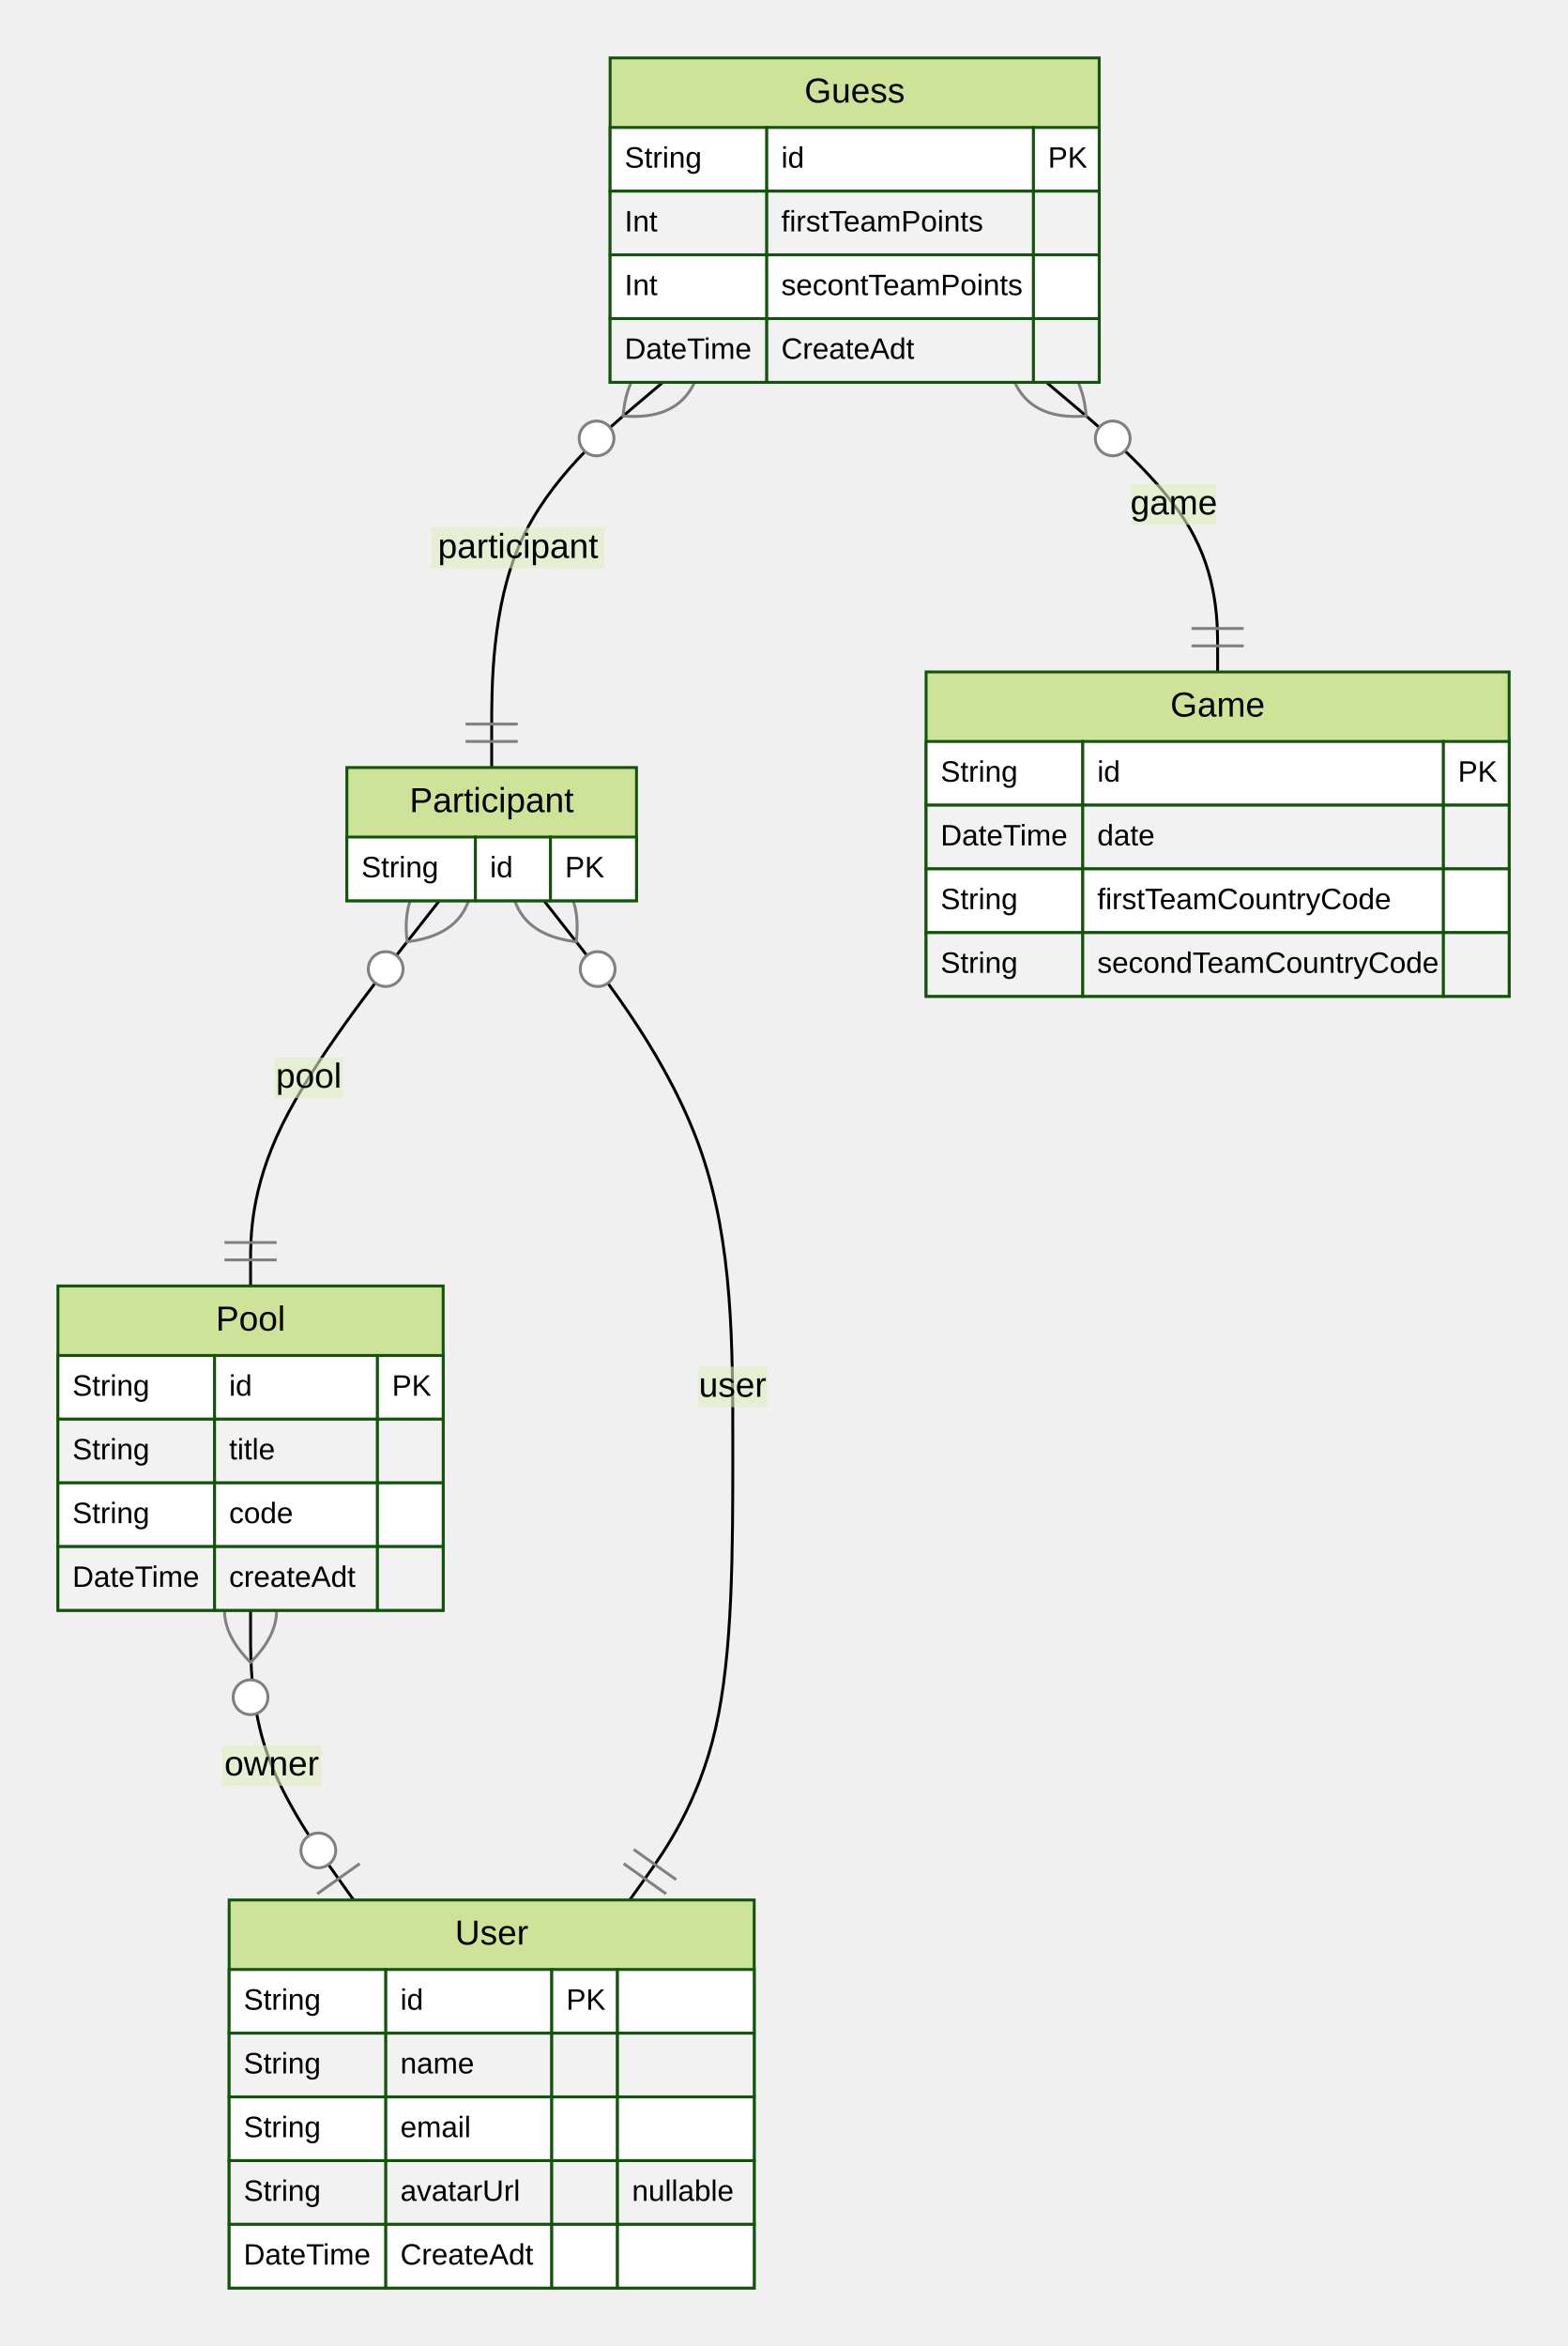
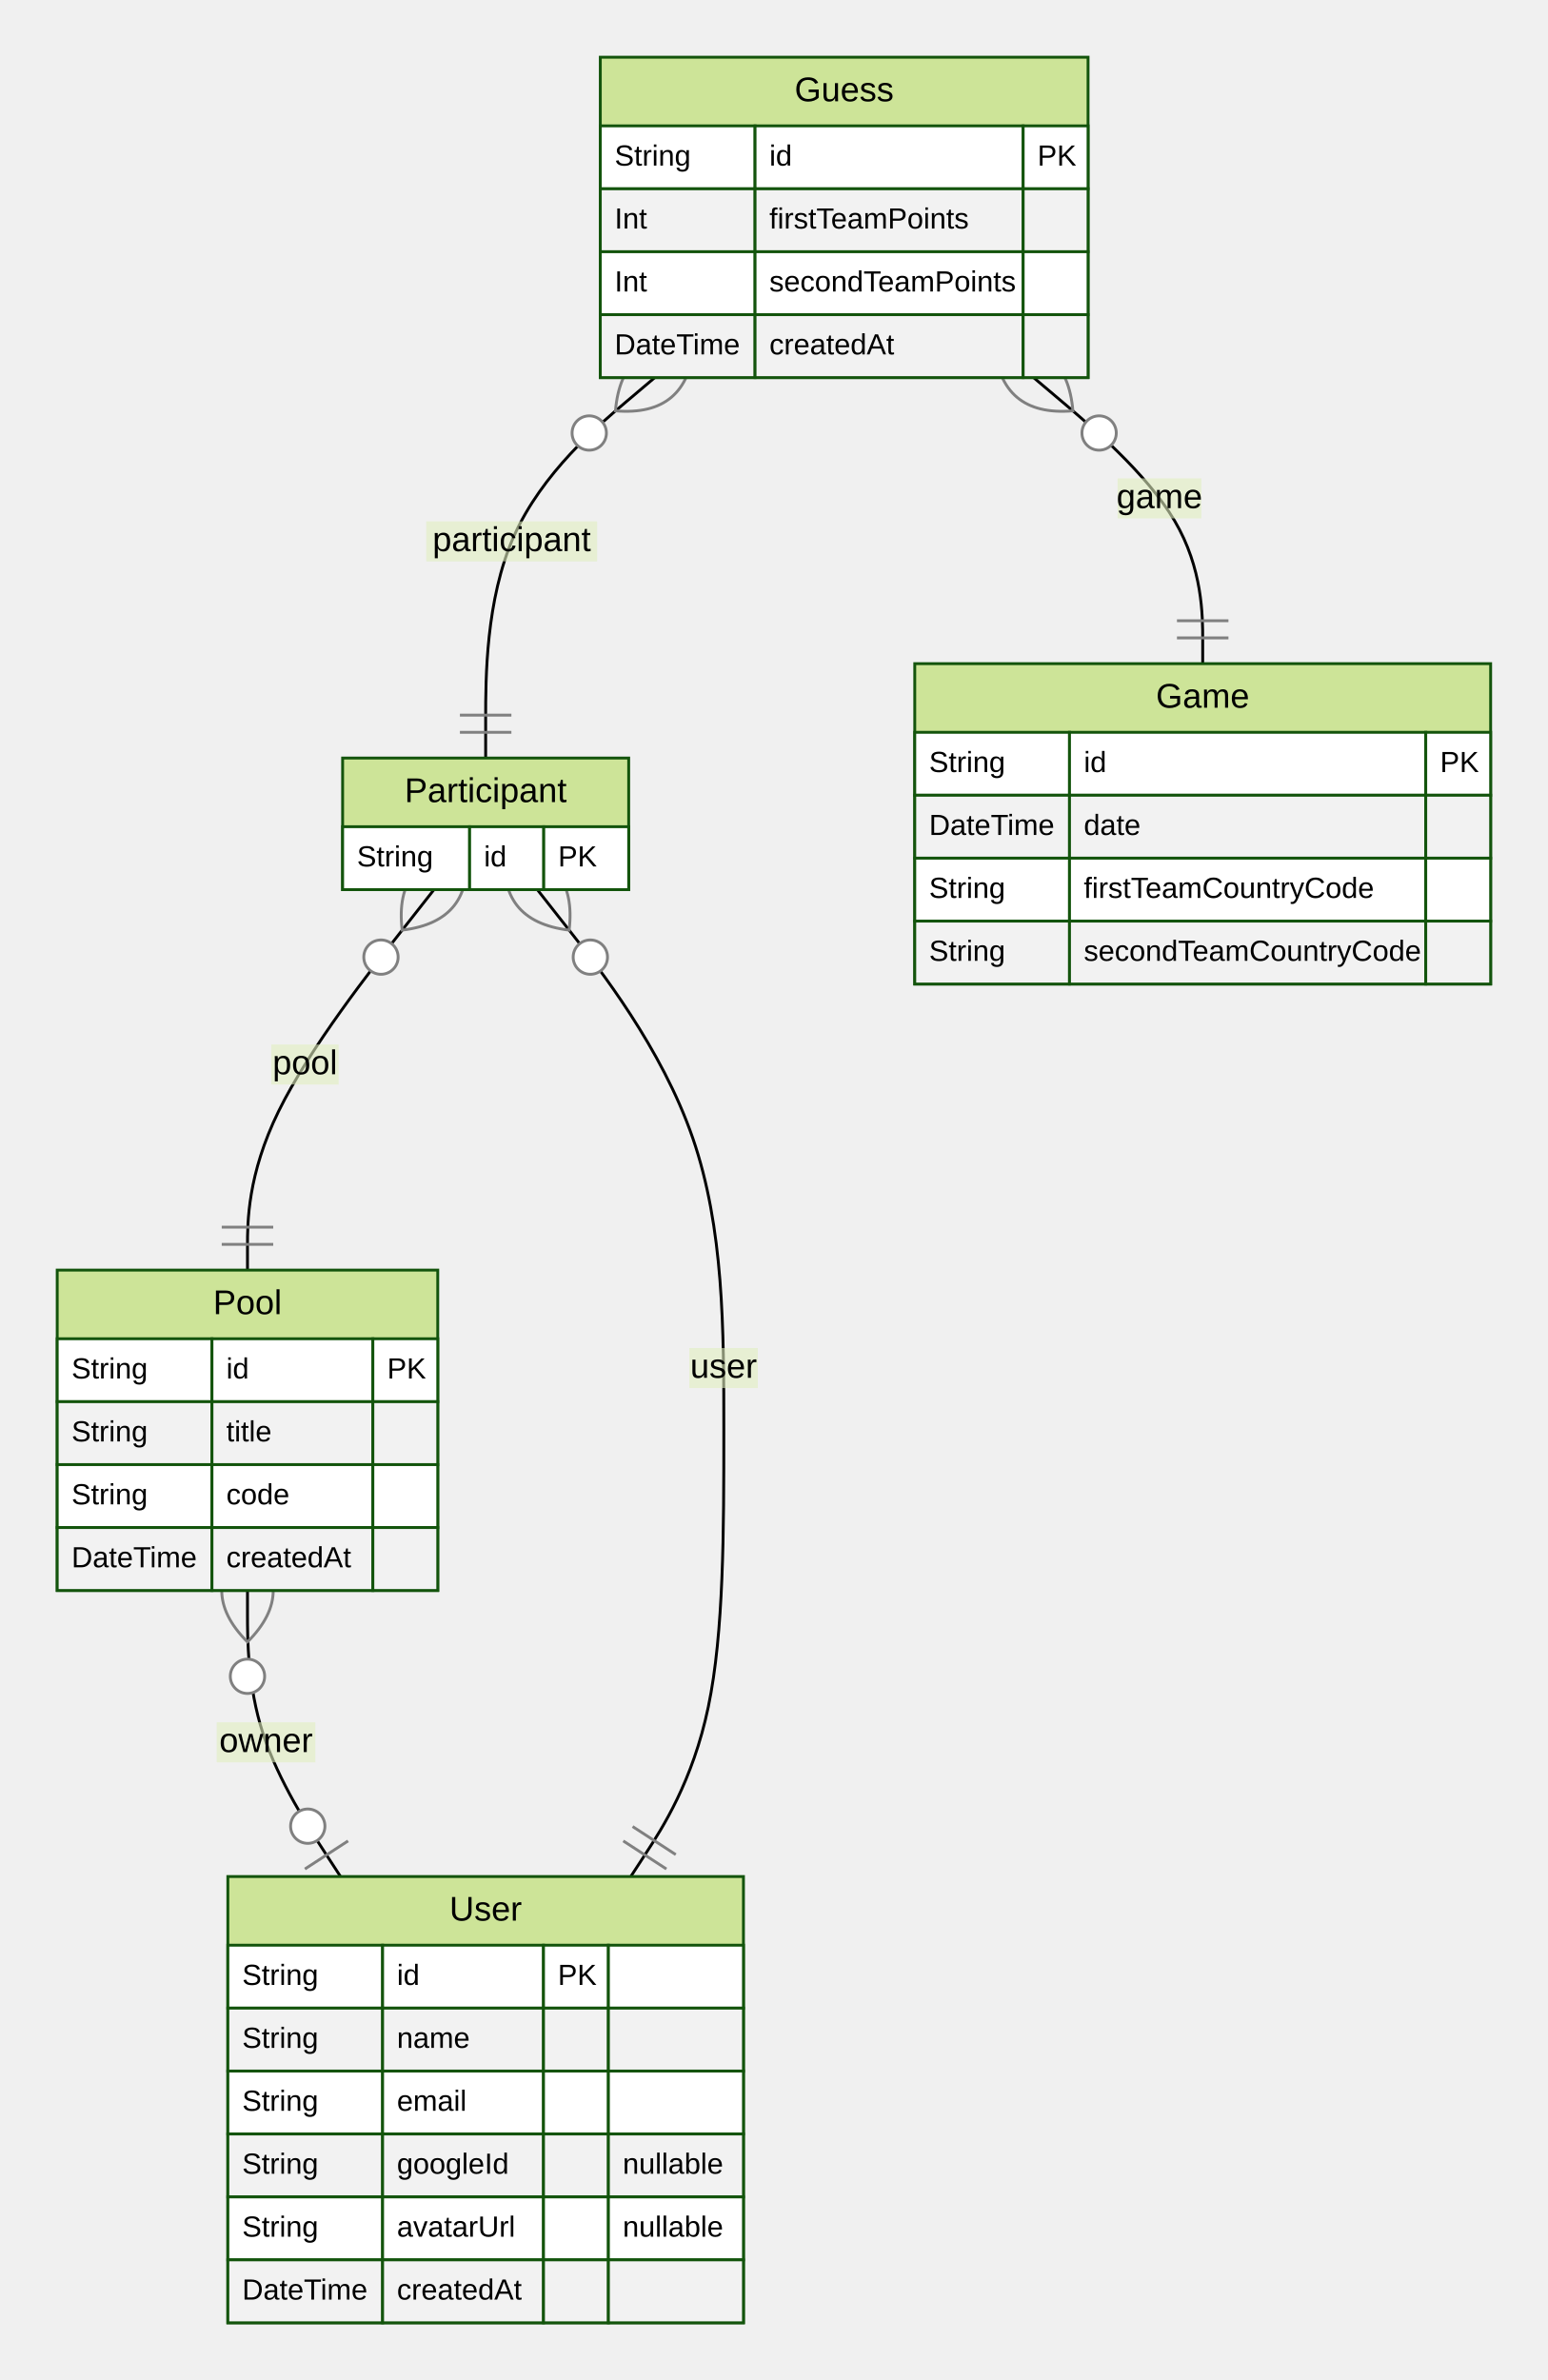
- <svg xmlns="http://www.w3.org/2000/svg" aria-labelledby="chart-title-mermaid-0 chart-desc-mermaid-0" role="img" viewBox="0 0 541.082 810" style="max-width: 541.082px; background-color: white;" width="100%" id="mermaid-0">
+ <svg xmlns="http://www.w3.org/2000/svg" aria-labelledby="chart-title-mermaid-0 chart-desc-mermaid-0" role="img" viewBox="0 0 541.082 832" style="max-width: 541.082px; background-color: white;" width="100%" id="mermaid-0">
  <style>#mermaid-0 {font-family:"trebuchet ms",verdana,arial,sans-serif;font-size:16px;fill:#000000;}#mermaid-0 .error-icon{fill:#552222;}#mermaid-0 .error-text{fill:#552222;stroke:#552222;}#mermaid-0 .edge-thickness-normal{stroke-width:2px;}#mermaid-0 .edge-thickness-thick{stroke-width:3.5px;}#mermaid-0 .edge-pattern-solid{stroke-dasharray:0;}#mermaid-0 .edge-pattern-dashed{stroke-dasharray:3;}#mermaid-0 .edge-pattern-dotted{stroke-dasharray:2;}#mermaid-0 .marker{fill:#000000;stroke:#000000;}#mermaid-0 .marker.cross{stroke:#000000;}#mermaid-0 svg{font-family:"trebuchet ms",verdana,arial,sans-serif;font-size:16px;}#mermaid-0 .entityBox{fill:#cde498;stroke:#13540c;}#mermaid-0 .attributeBoxOdd{fill:#ffffff;stroke:#13540c;}#mermaid-0 .attributeBoxEven{fill:#f2f2f2;stroke:#13540c;}#mermaid-0 .relationshipLabelBox{fill:hsl(78.158, 58.462%, 84.51%);opacity:0.7;background-color:hsl(78.158, 58.462%, 84.51%);}#mermaid-0 .relationshipLabelBox rect{opacity:0.5;}#mermaid-0 .relationshipLine{stroke:#000000;}#mermaid-0 :root{--mermaid-font-family:"trebuchet ms",verdana,arial,sans-serif;}</style>
  <g />
  <defs>
    <marker orient="auto" markerHeight="18" markerWidth="18" refY="9" refX="0" id="ONLY_ONE_START">
      <path d="M9,0 L9,18 M15,0 L15,18" fill="none" stroke="gray" />
    </marker>
  </defs>
  <defs>
    <marker orient="auto" markerHeight="18" markerWidth="18" refY="9" refX="18" id="ONLY_ONE_END">
      <path d="M3,0 L3,18 M9,0 L9,18" fill="none" stroke="gray" />
    </marker>
  </defs>
  <defs>
    <marker orient="auto" markerHeight="18" markerWidth="30" refY="9" refX="0" id="ZERO_OR_ONE_START">
      <circle r="6" cy="9" cx="21" fill="white" stroke="gray" />
      <path d="M9,0 L9,18" fill="none" stroke="gray" />
    </marker>
  </defs>
  <defs>
    <marker orient="auto" markerHeight="18" markerWidth="30" refY="9" refX="30" id="ZERO_OR_ONE_END">
      <circle r="6" cy="9" cx="9" fill="white" stroke="gray" />
      <path d="M21,0 L21,18" fill="none" stroke="gray" />
    </marker>
  </defs>
  <defs>
    <marker orient="auto" markerHeight="36" markerWidth="45" refY="18" refX="18" id="ONE_OR_MORE_START">
      <path d="M0,18 Q 18,0 36,18 Q 18,36 0,18 M42,9 L42,27" fill="none" stroke="gray" />
    </marker>
  </defs>
  <defs>
    <marker orient="auto" markerHeight="36" markerWidth="45" refY="18" refX="27" id="ONE_OR_MORE_END">
      <path d="M3,9 L3,27 M9,18 Q27,0 45,18 Q27,36 9,18" fill="none" stroke="gray" />
    </marker>
  </defs>
  <defs>
    <marker orient="auto" markerHeight="36" markerWidth="57" refY="18" refX="18" id="ZERO_OR_MORE_START">
      <circle r="6" cy="18" cx="48" fill="white" stroke="gray" />
      <path d="M0,18 Q18,0 36,18 Q18,36 0,18" fill="none" stroke="gray" />
    </marker>
  </defs>
  <defs>
    <marker orient="auto" markerHeight="36" markerWidth="57" refY="18" refX="39" id="ZERO_OR_MORE_END">
      <circle r="6" cy="18" cx="9" fill="white" stroke="gray" />
      <path d="M21,18 Q39,0 57,18 Q39,36 21,18" fill="none" stroke="gray" />
    </marker>
  </defs>
-   <path marker-start="url(#ZERO_OR_MORE_START)" marker-end="url(#ZERO_OR_ONE_END)" fill="none" stroke="gray" d="M86.513,556L86.513,564.333C86.513,572.667,86.513,589.333,92.443,606C98.373,622.667,110.233,639.333,116.163,647.667L122.093,656" class="er relationshipLine" />
-   <path marker-start="url(#ZERO_OR_MORE_START)" marker-end="url(#ONLY_ONE_END)" fill="none" stroke="gray" d="M187.835,311L198.7,324.833C209.565,338.667,231.296,366.333,242.161,397.833C253.026,429.333,253.026,464.667,253.026,500C253.026,535.333,253.026,570.667,247.096,596.667C241.167,622.667,229.307,639.333,223.377,647.667L217.447,656" class="er relationshipLine" />
+   <path marker-start="url(#ZERO_OR_MORE_START)" marker-end="url(#ZERO_OR_ONE_END)" fill="none" stroke="gray" d="M86.513,556L86.513,564.333C86.513,572.667,86.513,589.333,91.934,606C97.354,622.667,108.195,639.333,113.615,647.667L119.035,656" class="er relationshipLine" />
+   <path marker-start="url(#ZERO_OR_MORE_START)" marker-end="url(#ONLY_ONE_END)" fill="none" stroke="gray" d="M187.835,311L198.7,324.833C209.565,338.667,231.296,366.333,242.161,397.833C253.026,429.333,253.026,464.667,253.026,500C253.026,535.333,253.026,570.667,247.606,596.667C242.186,622.667,231.345,639.333,225.925,647.667L220.504,656" class="er relationshipLine" />
  <path marker-start="url(#ZERO_OR_MORE_START)" marker-end="url(#ONLY_ONE_END)" fill="none" stroke="gray" d="M151.705,311L140.839,324.833C129.974,338.667,108.244,366.333,97.378,388.5C86.513,410.667,86.513,427.333,86.513,435.667L86.513,444" class="er relationshipLine" />
  <path marker-start="url(#ZERO_OR_MORE_START)" marker-end="url(#ONLY_ONE_END)" fill="none" stroke="gray" d="M228.887,132L219.034,140.333C209.181,148.667,189.476,165.333,179.623,187.5C169.77,209.667,169.77,237.333,169.77,251.167L169.77,265" class="er relationshipLine" />
  <path marker-start="url(#ZERO_OR_MORE_START)" marker-end="url(#ONLY_ONE_END)" fill="none" stroke="gray" d="M361.309,132L371.162,140.333C381.015,148.667,400.72,165.333,410.573,182C420.426,198.667,420.426,215.333,420.426,223.667L420.426,232" class="er relationshipLine" />
  <g transform="translate(20,444 )" id="Pool">
    <rect height="112" width="133.026" y="0" x="0" stroke="gray" fill-opacity="100%" fill="honeydew" class="er entityBox" />
    <text transform="translate(66.51321,12)" style="font-family: &quot;trebuchet ms&quot;, verdana, arial, sans-serif;; font-size: 12px" text-anchor="middle" dominant-baseline="middle" y="0" x="0" id="entity-Pool" class="er entityLabel">Pool</text>
    <rect height="22" width="54.096" y="24" x="0" stroke="gray" fill-opacity="100%" fill="honeydew" class="er attributeBoxOdd" />
    <text transform="translate(5,35)" style="font-family: &quot;trebuchet ms&quot;, verdana, arial, sans-serif;; font-size: 10.2px" text-anchor="left" dominant-baseline="middle" y="0" x="0" id="entity-Pool-attr-1-type" class="er entityLabel">String</text>
    <rect height="22" width="56.243" y="24" x="54.096" stroke="gray" fill-opacity="100%" fill="honeydew" class="er attributeBoxOdd" />
    <text transform="translate(59.09555,35)" style="font-family: &quot;trebuchet ms&quot;, verdana, arial, sans-serif;; font-size: 10.2px" text-anchor="left" dominant-baseline="middle" y="0" x="0" id="entity-Pool-attr-1-name" class="er entityLabel">id</text>
    <rect height="22" width="22.688" y="24" x="110.339" stroke="gray" fill-opacity="100%" fill="honeydew" class="er attributeBoxOdd" />
    <text transform="translate(115.3387,35)" style="font-family: &quot;trebuchet ms&quot;, verdana, arial, sans-serif;; font-size: 10.2px" text-anchor="left" dominant-baseline="middle" y="0" x="0" id="entity-Pool-attr-1-key" class="er entityLabel">PK</text>
    <rect height="22" width="54.096" y="46" x="0" stroke="gray" fill-opacity="100%" fill="honeydew" class="er attributeBoxEven" />
    <text transform="translate(5,57)" style="font-family: &quot;trebuchet ms&quot;, verdana, arial, sans-serif;; font-size: 10.2px" text-anchor="left" dominant-baseline="middle" y="0" x="0" id="entity-Pool-attr-2-type" class="er entityLabel">String</text>
    <rect height="22" width="56.243" y="46" x="54.096" stroke="gray" fill-opacity="100%" fill="honeydew" class="er attributeBoxEven" />
    <text transform="translate(59.09555,57)" style="font-family: &quot;trebuchet ms&quot;, verdana, arial, sans-serif;; font-size: 10.2px" text-anchor="left" dominant-baseline="middle" y="0" x="0" id="entity-Pool-attr-2-name" class="er entityLabel">title</text>
    <rect height="22" width="22.688" y="46" x="110.339" stroke="gray" fill-opacity="100%" fill="honeydew" class="er attributeBoxEven" />
    <text transform="translate(115.3387,57)" style="font-family: &quot;trebuchet ms&quot;, verdana, arial, sans-serif;; font-size: 10.2px" text-anchor="left" dominant-baseline="middle" y="0" x="0" id="entity-Pool-attr-2-key" class="er entityLabel" />
    <rect height="22" width="54.096" y="68" x="0" stroke="gray" fill-opacity="100%" fill="honeydew" class="er attributeBoxOdd" />
    <text transform="translate(5,79)" style="font-family: &quot;trebuchet ms&quot;, verdana, arial, sans-serif;; font-size: 10.2px" text-anchor="left" dominant-baseline="middle" y="0" x="0" id="entity-Pool-attr-3-type" class="er entityLabel">String</text>
    <rect height="22" width="56.243" y="68" x="54.096" stroke="gray" fill-opacity="100%" fill="honeydew" class="er attributeBoxOdd" />
    <text transform="translate(59.09555,79)" style="font-family: &quot;trebuchet ms&quot;, verdana, arial, sans-serif;; font-size: 10.2px" text-anchor="left" dominant-baseline="middle" y="0" x="0" id="entity-Pool-attr-3-name" class="er entityLabel">code</text>
    <rect height="22" width="22.688" y="68" x="110.339" stroke="gray" fill-opacity="100%" fill="honeydew" class="er attributeBoxOdd" />
    <text transform="translate(115.3387,79)" style="font-family: &quot;trebuchet ms&quot;, verdana, arial, sans-serif;; font-size: 10.2px" text-anchor="left" dominant-baseline="middle" y="0" x="0" id="entity-Pool-attr-3-key" class="er entityLabel" />
    <rect height="22" width="54.096" y="90" x="0" stroke="gray" fill-opacity="100%" fill="honeydew" class="er attributeBoxEven" />
    <text transform="translate(5,101)" style="font-family: &quot;trebuchet ms&quot;, verdana, arial, sans-serif;; font-size: 10.2px" text-anchor="left" dominant-baseline="middle" y="0" x="0" id="entity-Pool-attr-4-type" class="er entityLabel">DateTime</text>
    <rect height="22" width="56.243" y="90" x="54.096" stroke="gray" fill-opacity="100%" fill="honeydew" class="er attributeBoxEven" />
-     <text transform="translate(59.09555,101)" style="font-family: &quot;trebuchet ms&quot;, verdana, arial, sans-serif;; font-size: 10.2px" text-anchor="left" dominant-baseline="middle" y="0" x="0" id="entity-Pool-attr-4-name" class="er entityLabel">createAdt</text>
+     <text transform="translate(59.09555,101)" style="font-family: &quot;trebuchet ms&quot;, verdana, arial, sans-serif;; font-size: 10.2px" text-anchor="left" dominant-baseline="middle" y="0" x="0" id="entity-Pool-attr-4-name" class="er entityLabel">createdAt</text>
    <rect height="22" width="22.688" y="90" x="110.339" stroke="gray" fill-opacity="100%" fill="honeydew" class="er attributeBoxEven" />
    <text transform="translate(115.3387,101)" style="font-family: &quot;trebuchet ms&quot;, verdana, arial, sans-serif;; font-size: 10.2px" text-anchor="left" dominant-baseline="middle" y="0" x="0" id="entity-Pool-attr-4-key" class="er entityLabel" />
  </g>
  <g transform="translate(119.7698,265 )" id="Participant">
    <rect height="46" width="100" y="0" x="0" stroke="gray" fill-opacity="100%" fill="honeydew" class="er entityBox" />
    <text transform="translate(50,12)" style="font-family: &quot;trebuchet ms&quot;, verdana, arial, sans-serif;; font-size: 12px" text-anchor="middle" dominant-baseline="middle" y="0" x="0" id="entity-Participant" class="er entityLabel">Participant</text>
    <rect height="22" width="44.399" y="24" x="0" stroke="gray" fill-opacity="100%" fill="honeydew" class="er attributeBoxOdd" />
    <text transform="translate(5,35)" style="font-family: &quot;trebuchet ms&quot;, verdana, arial, sans-serif;; font-size: 10.2px" text-anchor="left" dominant-baseline="middle" y="0" x="0" id="entity-Participant-attr-1-type" class="er entityLabel">String</text>
    <rect height="22" width="25.911" y="24" x="44.399" stroke="gray" fill-opacity="100%" fill="honeydew" class="er attributeBoxOdd" />
    <text transform="translate(49.39862,35)" style="font-family: &quot;trebuchet ms&quot;, verdana, arial, sans-serif;; font-size: 10.2px" text-anchor="left" dominant-baseline="middle" y="0" x="0" id="entity-Participant-attr-1-name" class="er entityLabel">id</text>
    <rect height="22" width="29.69" y="24" x="70.31" stroke="gray" fill-opacity="100%" fill="honeydew" class="er attributeBoxOdd" />
    <text transform="translate(75.30976,35)" style="font-family: &quot;trebuchet ms&quot;, verdana, arial, sans-serif;; font-size: 10.2px" text-anchor="left" dominant-baseline="middle" y="0" x="0" id="entity-Participant-attr-1-key" class="er entityLabel">PK</text>
  </g>
-   <g transform="translate(79.12489,656 )" id="User">
-     <rect height="134" width="181.29" y="0" x="0" stroke="gray" fill-opacity="100%" fill="honeydew" class="er entityBox" />
-     <text transform="translate(90.64493,12)" style="font-family: &quot;trebuchet ms&quot;, verdana, arial, sans-serif;; font-size: 12px" text-anchor="middle" dominant-baseline="middle" y="0" x="0" id="entity-User" class="er entityLabel">User</text>
+   <g transform="translate(79.65034,656 )" id="User">
+     <rect height="156" width="180.239" y="0" x="0" stroke="gray" fill-opacity="100%" fill="honeydew" class="er entityBox" />
+     <text transform="translate(90.11948,12)" style="font-family: &quot;trebuchet ms&quot;, verdana, arial, sans-serif;; font-size: 12px" text-anchor="middle" dominant-baseline="middle" y="0" x="0" id="entity-User" class="er entityLabel">User</text>
    <rect height="22" width="54.096" y="24" x="0" stroke="gray" fill-opacity="100%" fill="honeydew" class="er attributeBoxOdd" />
    <text transform="translate(5,35)" style="font-family: &quot;trebuchet ms&quot;, verdana, arial, sans-serif;; font-size: 10.2px" text-anchor="left" dominant-baseline="middle" y="0" x="0" id="entity-User-attr-1-type" class="er entityLabel">String</text>
-     <rect height="22" width="57.294" y="24" x="54.096" stroke="gray" fill-opacity="100%" fill="honeydew" class="er attributeBoxOdd" />
+     <rect height="22" width="56.243" y="24" x="54.096" stroke="gray" fill-opacity="100%" fill="honeydew" class="er attributeBoxOdd" />
    <text transform="translate(59.09555,35)" style="font-family: &quot;trebuchet ms&quot;, verdana, arial, sans-serif;; font-size: 10.2px" text-anchor="left" dominant-baseline="middle" y="0" x="0" id="entity-User-attr-1-name" class="er entityLabel">id</text>
-     <rect height="22" width="22.688" y="24" x="111.39" stroke="gray" fill-opacity="100%" fill="honeydew" class="er attributeBoxOdd" />
-     <text transform="translate(116.3896,35)" style="font-family: &quot;trebuchet ms&quot;, verdana, arial, sans-serif;; font-size: 10.2px" text-anchor="left" dominant-baseline="middle" y="0" x="0" id="entity-User-attr-1-key" class="er entityLabel">PK</text>
-     <rect height="22" width="47.213" y="24" x="134.077" stroke="gray" fill-opacity="100%" fill="honeydew" class="er attributeBoxOdd" />
-     <text transform="translate(139.0773,35)" style="font-family: &quot;trebuchet ms&quot;, verdana, arial, sans-serif;; font-size: 10.2px" text-anchor="left" dominant-baseline="middle" y="0" x="0" id="entity-User-attr-1-comment" class="er entityLabel" />
+     <rect height="22" width="22.688" y="24" x="110.339" stroke="gray" fill-opacity="100%" fill="honeydew" class="er attributeBoxOdd" />
+     <text transform="translate(115.3387,35)" style="font-family: &quot;trebuchet ms&quot;, verdana, arial, sans-serif;; font-size: 10.2px" text-anchor="left" dominant-baseline="middle" y="0" x="0" id="entity-User-attr-1-key" class="er entityLabel">PK</text>
+     <rect height="22" width="47.213" y="24" x="133.026" stroke="gray" fill-opacity="100%" fill="honeydew" class="er attributeBoxOdd" />
+     <text transform="translate(138.0264,35)" style="font-family: &quot;trebuchet ms&quot;, verdana, arial, sans-serif;; font-size: 10.2px" text-anchor="left" dominant-baseline="middle" y="0" x="0" id="entity-User-attr-1-comment" class="er entityLabel" />
    <rect height="22" width="54.096" y="46" x="0" stroke="gray" fill-opacity="100%" fill="honeydew" class="er attributeBoxEven" />
    <text transform="translate(5,57)" style="font-family: &quot;trebuchet ms&quot;, verdana, arial, sans-serif;; font-size: 10.2px" text-anchor="left" dominant-baseline="middle" y="0" x="0" id="entity-User-attr-2-type" class="er entityLabel">String</text>
-     <rect height="22" width="57.294" y="46" x="54.096" stroke="gray" fill-opacity="100%" fill="honeydew" class="er attributeBoxEven" />
+     <rect height="22" width="56.243" y="46" x="54.096" stroke="gray" fill-opacity="100%" fill="honeydew" class="er attributeBoxEven" />
    <text transform="translate(59.09555,57)" style="font-family: &quot;trebuchet ms&quot;, verdana, arial, sans-serif;; font-size: 10.2px" text-anchor="left" dominant-baseline="middle" y="0" x="0" id="entity-User-attr-2-name" class="er entityLabel">name</text>
-     <rect height="22" width="22.688" y="46" x="111.39" stroke="gray" fill-opacity="100%" fill="honeydew" class="er attributeBoxEven" />
-     <text transform="translate(116.3896,57)" style="font-family: &quot;trebuchet ms&quot;, verdana, arial, sans-serif;; font-size: 10.2px" text-anchor="left" dominant-baseline="middle" y="0" x="0" id="entity-User-attr-2-key" class="er entityLabel" />
-     <rect height="22" width="47.213" y="46" x="134.077" stroke="gray" fill-opacity="100%" fill="honeydew" class="er attributeBoxEven" />
-     <text transform="translate(139.0773,57)" style="font-family: &quot;trebuchet ms&quot;, verdana, arial, sans-serif;; font-size: 10.2px" text-anchor="left" dominant-baseline="middle" y="0" x="0" id="entity-User-attr-2-comment" class="er entityLabel" />
+     <rect height="22" width="22.688" y="46" x="110.339" stroke="gray" fill-opacity="100%" fill="honeydew" class="er attributeBoxEven" />
+     <text transform="translate(115.3387,57)" style="font-family: &quot;trebuchet ms&quot;, verdana, arial, sans-serif;; font-size: 10.2px" text-anchor="left" dominant-baseline="middle" y="0" x="0" id="entity-User-attr-2-key" class="er entityLabel" />
+     <rect height="22" width="47.213" y="46" x="133.026" stroke="gray" fill-opacity="100%" fill="honeydew" class="er attributeBoxEven" />
+     <text transform="translate(138.0264,57)" style="font-family: &quot;trebuchet ms&quot;, verdana, arial, sans-serif;; font-size: 10.2px" text-anchor="left" dominant-baseline="middle" y="0" x="0" id="entity-User-attr-2-comment" class="er entityLabel" />
    <rect height="22" width="54.096" y="68" x="0" stroke="gray" fill-opacity="100%" fill="honeydew" class="er attributeBoxOdd" />
    <text transform="translate(5,79)" style="font-family: &quot;trebuchet ms&quot;, verdana, arial, sans-serif;; font-size: 10.2px" text-anchor="left" dominant-baseline="middle" y="0" x="0" id="entity-User-attr-3-type" class="er entityLabel">String</text>
-     <rect height="22" width="57.294" y="68" x="54.096" stroke="gray" fill-opacity="100%" fill="honeydew" class="er attributeBoxOdd" />
+     <rect height="22" width="56.243" y="68" x="54.096" stroke="gray" fill-opacity="100%" fill="honeydew" class="er attributeBoxOdd" />
    <text transform="translate(59.09555,79)" style="font-family: &quot;trebuchet ms&quot;, verdana, arial, sans-serif;; font-size: 10.2px" text-anchor="left" dominant-baseline="middle" y="0" x="0" id="entity-User-attr-3-name" class="er entityLabel">email</text>
-     <rect height="22" width="22.688" y="68" x="111.39" stroke="gray" fill-opacity="100%" fill="honeydew" class="er attributeBoxOdd" />
-     <text transform="translate(116.3896,79)" style="font-family: &quot;trebuchet ms&quot;, verdana, arial, sans-serif;; font-size: 10.2px" text-anchor="left" dominant-baseline="middle" y="0" x="0" id="entity-User-attr-3-key" class="er entityLabel" />
-     <rect height="22" width="47.213" y="68" x="134.077" stroke="gray" fill-opacity="100%" fill="honeydew" class="er attributeBoxOdd" />
-     <text transform="translate(139.0773,79)" style="font-family: &quot;trebuchet ms&quot;, verdana, arial, sans-serif;; font-size: 10.2px" text-anchor="left" dominant-baseline="middle" y="0" x="0" id="entity-User-attr-3-comment" class="er entityLabel" />
+     <rect height="22" width="22.688" y="68" x="110.339" stroke="gray" fill-opacity="100%" fill="honeydew" class="er attributeBoxOdd" />
+     <text transform="translate(115.3387,79)" style="font-family: &quot;trebuchet ms&quot;, verdana, arial, sans-serif;; font-size: 10.2px" text-anchor="left" dominant-baseline="middle" y="0" x="0" id="entity-User-attr-3-key" class="er entityLabel" />
+     <rect height="22" width="47.213" y="68" x="133.026" stroke="gray" fill-opacity="100%" fill="honeydew" class="er attributeBoxOdd" />
+     <text transform="translate(138.0264,79)" style="font-family: &quot;trebuchet ms&quot;, verdana, arial, sans-serif;; font-size: 10.2px" text-anchor="left" dominant-baseline="middle" y="0" x="0" id="entity-User-attr-3-comment" class="er entityLabel" />
    <rect height="22" width="54.096" y="90" x="0" stroke="gray" fill-opacity="100%" fill="honeydew" class="er attributeBoxEven" />
    <text transform="translate(5,101)" style="font-family: &quot;trebuchet ms&quot;, verdana, arial, sans-serif;; font-size: 10.2px" text-anchor="left" dominant-baseline="middle" y="0" x="0" id="entity-User-attr-4-type" class="er entityLabel">String</text>
-     <rect height="22" width="57.294" y="90" x="54.096" stroke="gray" fill-opacity="100%" fill="honeydew" class="er attributeBoxEven" />
-     <text transform="translate(59.09555,101)" style="font-family: &quot;trebuchet ms&quot;, verdana, arial, sans-serif;; font-size: 10.2px" text-anchor="left" dominant-baseline="middle" y="0" x="0" id="entity-User-attr-4-name" class="er entityLabel">avatarUrl</text>
-     <rect height="22" width="22.688" y="90" x="111.39" stroke="gray" fill-opacity="100%" fill="honeydew" class="er attributeBoxEven" />
-     <text transform="translate(116.3896,101)" style="font-family: &quot;trebuchet ms&quot;, verdana, arial, sans-serif;; font-size: 10.2px" text-anchor="left" dominant-baseline="middle" y="0" x="0" id="entity-User-attr-4-key" class="er entityLabel" />
-     <rect height="22" width="47.213" y="90" x="134.077" stroke="gray" fill-opacity="100%" fill="honeydew" class="er attributeBoxEven" />
-     <text transform="translate(139.0773,101)" style="font-family: &quot;trebuchet ms&quot;, verdana, arial, sans-serif;; font-size: 10.2px" text-anchor="left" dominant-baseline="middle" y="0" x="0" id="entity-User-attr-4-comment" class="er entityLabel">nullable</text>
+     <rect height="22" width="56.243" y="90" x="54.096" stroke="gray" fill-opacity="100%" fill="honeydew" class="er attributeBoxEven" />
+     <text transform="translate(59.09555,101)" style="font-family: &quot;trebuchet ms&quot;, verdana, arial, sans-serif;; font-size: 10.2px" text-anchor="left" dominant-baseline="middle" y="0" x="0" id="entity-User-attr-4-name" class="er entityLabel">googleId</text>
+     <rect height="22" width="22.688" y="90" x="110.339" stroke="gray" fill-opacity="100%" fill="honeydew" class="er attributeBoxEven" />
+     <text transform="translate(115.3387,101)" style="font-family: &quot;trebuchet ms&quot;, verdana, arial, sans-serif;; font-size: 10.2px" text-anchor="left" dominant-baseline="middle" y="0" x="0" id="entity-User-attr-4-key" class="er entityLabel" />
+     <rect height="22" width="47.213" y="90" x="133.026" stroke="gray" fill-opacity="100%" fill="honeydew" class="er attributeBoxEven" />
+     <text transform="translate(138.0264,101)" style="font-family: &quot;trebuchet ms&quot;, verdana, arial, sans-serif;; font-size: 10.2px" text-anchor="left" dominant-baseline="middle" y="0" x="0" id="entity-User-attr-4-comment" class="er entityLabel">nullable</text>
    <rect height="22" width="54.096" y="112" x="0" stroke="gray" fill-opacity="100%" fill="honeydew" class="er attributeBoxOdd" />
-     <text transform="translate(5,123)" style="font-family: &quot;trebuchet ms&quot;, verdana, arial, sans-serif;; font-size: 10.2px" text-anchor="left" dominant-baseline="middle" y="0" x="0" id="entity-User-attr-5-type" class="er entityLabel">DateTime</text>
-     <rect height="22" width="57.294" y="112" x="54.096" stroke="gray" fill-opacity="100%" fill="honeydew" class="er attributeBoxOdd" />
-     <text transform="translate(59.09555,123)" style="font-family: &quot;trebuchet ms&quot;, verdana, arial, sans-serif;; font-size: 10.2px" text-anchor="left" dominant-baseline="middle" y="0" x="0" id="entity-User-attr-5-name" class="er entityLabel">CreateAdt</text>
-     <rect height="22" width="22.688" y="112" x="111.39" stroke="gray" fill-opacity="100%" fill="honeydew" class="er attributeBoxOdd" />
-     <text transform="translate(116.3896,123)" style="font-family: &quot;trebuchet ms&quot;, verdana, arial, sans-serif;; font-size: 10.2px" text-anchor="left" dominant-baseline="middle" y="0" x="0" id="entity-User-attr-5-key" class="er entityLabel" />
-     <rect height="22" width="47.213" y="112" x="134.077" stroke="gray" fill-opacity="100%" fill="honeydew" class="er attributeBoxOdd" />
-     <text transform="translate(139.0773,123)" style="font-family: &quot;trebuchet ms&quot;, verdana, arial, sans-serif;; font-size: 10.2px" text-anchor="left" dominant-baseline="middle" y="0" x="0" id="entity-User-attr-5-comment" class="er entityLabel" />
+     <text transform="translate(5,123)" style="font-family: &quot;trebuchet ms&quot;, verdana, arial, sans-serif;; font-size: 10.2px" text-anchor="left" dominant-baseline="middle" y="0" x="0" id="entity-User-attr-5-type" class="er entityLabel">String</text>
+     <rect height="22" width="56.243" y="112" x="54.096" stroke="gray" fill-opacity="100%" fill="honeydew" class="er attributeBoxOdd" />
+     <text transform="translate(59.09555,123)" style="font-family: &quot;trebuchet ms&quot;, verdana, arial, sans-serif;; font-size: 10.2px" text-anchor="left" dominant-baseline="middle" y="0" x="0" id="entity-User-attr-5-name" class="er entityLabel">avatarUrl</text>
+     <rect height="22" width="22.688" y="112" x="110.339" stroke="gray" fill-opacity="100%" fill="honeydew" class="er attributeBoxOdd" />
+     <text transform="translate(115.3387,123)" style="font-family: &quot;trebuchet ms&quot;, verdana, arial, sans-serif;; font-size: 10.2px" text-anchor="left" dominant-baseline="middle" y="0" x="0" id="entity-User-attr-5-key" class="er entityLabel" />
+     <rect height="22" width="47.213" y="112" x="133.026" stroke="gray" fill-opacity="100%" fill="honeydew" class="er attributeBoxOdd" />
+     <text transform="translate(138.0264,123)" style="font-family: &quot;trebuchet ms&quot;, verdana, arial, sans-serif;; font-size: 10.2px" text-anchor="left" dominant-baseline="middle" y="0" x="0" id="entity-User-attr-5-comment" class="er entityLabel">nullable</text>
+     <rect height="22" width="54.096" y="134" x="0" stroke="gray" fill-opacity="100%" fill="honeydew" class="er attributeBoxEven" />
+     <text transform="translate(5,145)" style="font-family: &quot;trebuchet ms&quot;, verdana, arial, sans-serif;; font-size: 10.2px" text-anchor="left" dominant-baseline="middle" y="0" x="0" id="entity-User-attr-6-type" class="er entityLabel">DateTime</text>
+     <rect height="22" width="56.243" y="134" x="54.096" stroke="gray" fill-opacity="100%" fill="honeydew" class="er attributeBoxEven" />
+     <text transform="translate(59.09555,145)" style="font-family: &quot;trebuchet ms&quot;, verdana, arial, sans-serif;; font-size: 10.2px" text-anchor="left" dominant-baseline="middle" y="0" x="0" id="entity-User-attr-6-name" class="er entityLabel">createdAt</text>
+     <rect height="22" width="22.688" y="134" x="110.339" stroke="gray" fill-opacity="100%" fill="honeydew" class="er attributeBoxEven" />
+     <text transform="translate(115.3387,145)" style="font-family: &quot;trebuchet ms&quot;, verdana, arial, sans-serif;; font-size: 10.2px" text-anchor="left" dominant-baseline="middle" y="0" x="0" id="entity-User-attr-6-key" class="er entityLabel" />
+     <rect height="22" width="47.213" y="134" x="133.026" stroke="gray" fill-opacity="100%" fill="honeydew" class="er attributeBoxEven" />
+     <text transform="translate(138.0264,145)" style="font-family: &quot;trebuchet ms&quot;, verdana, arial, sans-serif;; font-size: 10.2px" text-anchor="left" dominant-baseline="middle" y="0" x="0" id="entity-User-attr-6-comment" class="er entityLabel" />
  </g>
  <g transform="translate(319.7698,232 )" id="Game">
    <rect height="112" width="201.312" y="0" x="0" stroke="gray" fill-opacity="100%" fill="honeydew" class="er entityBox" />
    <text transform="translate(100.6562,12)" style="font-family: &quot;trebuchet ms&quot;, verdana, arial, sans-serif;; font-size: 12px" text-anchor="middle" dominant-baseline="middle" y="0" x="0" id="entity-Game" class="er entityLabel">Game</text>
    <rect height="22" width="54.096" y="24" x="0" stroke="gray" fill-opacity="100%" fill="honeydew" class="er attributeBoxOdd" />
    <text transform="translate(5,35)" style="font-family: &quot;trebuchet ms&quot;, verdana, arial, sans-serif;; font-size: 10.2px" text-anchor="left" dominant-baseline="middle" y="0" x="0" id="entity-Game-attr-1-type" class="er entityLabel">String</text>
    <rect height="22" width="124.529" y="24" x="54.096" stroke="gray" fill-opacity="100%" fill="honeydew" class="er attributeBoxOdd" />
    <text transform="translate(59.09555,35)" style="font-family: &quot;trebuchet ms&quot;, verdana, arial, sans-serif;; font-size: 10.2px" text-anchor="left" dominant-baseline="middle" y="0" x="0" id="entity-Game-attr-1-name" class="er entityLabel">id</text>
    <rect height="22" width="22.688" y="24" x="178.625" stroke="gray" fill-opacity="100%" fill="honeydew" class="er attributeBoxOdd" />
    <text transform="translate(183.6248,35)" style="font-family: &quot;trebuchet ms&quot;, verdana, arial, sans-serif;; font-size: 10.2px" text-anchor="left" dominant-baseline="middle" y="0" x="0" id="entity-Game-attr-1-key" class="er entityLabel">PK</text>
    <rect height="22" width="54.096" y="46" x="0" stroke="gray" fill-opacity="100%" fill="honeydew" class="er attributeBoxEven" />
    <text transform="translate(5,57)" style="font-family: &quot;trebuchet ms&quot;, verdana, arial, sans-serif;; font-size: 10.2px" text-anchor="left" dominant-baseline="middle" y="0" x="0" id="entity-Game-attr-2-type" class="er entityLabel">DateTime</text>
    <rect height="22" width="124.529" y="46" x="54.096" stroke="gray" fill-opacity="100%" fill="honeydew" class="er attributeBoxEven" />
    <text transform="translate(59.09555,57)" style="font-family: &quot;trebuchet ms&quot;, verdana, arial, sans-serif;; font-size: 10.2px" text-anchor="left" dominant-baseline="middle" y="0" x="0" id="entity-Game-attr-2-name" class="er entityLabel">date</text>
    <rect height="22" width="22.688" y="46" x="178.625" stroke="gray" fill-opacity="100%" fill="honeydew" class="er attributeBoxEven" />
    <text transform="translate(183.6248,57)" style="font-family: &quot;trebuchet ms&quot;, verdana, arial, sans-serif;; font-size: 10.2px" text-anchor="left" dominant-baseline="middle" y="0" x="0" id="entity-Game-attr-2-key" class="er entityLabel" />
    <rect height="22" width="54.096" y="68" x="0" stroke="gray" fill-opacity="100%" fill="honeydew" class="er attributeBoxOdd" />
    <text transform="translate(5,79)" style="font-family: &quot;trebuchet ms&quot;, verdana, arial, sans-serif;; font-size: 10.2px" text-anchor="left" dominant-baseline="middle" y="0" x="0" id="entity-Game-attr-3-type" class="er entityLabel">String</text>
    <rect height="22" width="124.529" y="68" x="54.096" stroke="gray" fill-opacity="100%" fill="honeydew" class="er attributeBoxOdd" />
    <text transform="translate(59.09555,79)" style="font-family: &quot;trebuchet ms&quot;, verdana, arial, sans-serif;; font-size: 10.2px" text-anchor="left" dominant-baseline="middle" y="0" x="0" id="entity-Game-attr-3-name" class="er entityLabel">firstTeamCountryCode</text>
    <rect height="22" width="22.688" y="68" x="178.625" stroke="gray" fill-opacity="100%" fill="honeydew" class="er attributeBoxOdd" />
    <text transform="translate(183.6248,79)" style="font-family: &quot;trebuchet ms&quot;, verdana, arial, sans-serif;; font-size: 10.2px" text-anchor="left" dominant-baseline="middle" y="0" x="0" id="entity-Game-attr-3-key" class="er entityLabel" />
    <rect height="22" width="54.096" y="90" x="0" stroke="gray" fill-opacity="100%" fill="honeydew" class="er attributeBoxEven" />
    <text transform="translate(5,101)" style="font-family: &quot;trebuchet ms&quot;, verdana, arial, sans-serif;; font-size: 10.2px" text-anchor="left" dominant-baseline="middle" y="0" x="0" id="entity-Game-attr-4-type" class="er entityLabel">String</text>
    <rect height="22" width="124.529" y="90" x="54.096" stroke="gray" fill-opacity="100%" fill="honeydew" class="er attributeBoxEven" />
    <text transform="translate(59.09555,101)" style="font-family: &quot;trebuchet ms&quot;, verdana, arial, sans-serif;; font-size: 10.2px" text-anchor="left" dominant-baseline="middle" y="0" x="0" id="entity-Game-attr-4-name" class="er entityLabel">secondTeamCountryCode</text>
    <rect height="22" width="22.688" y="90" x="178.625" stroke="gray" fill-opacity="100%" fill="honeydew" class="er attributeBoxEven" />
    <text transform="translate(183.6248,101)" style="font-family: &quot;trebuchet ms&quot;, verdana, arial, sans-serif;; font-size: 10.2px" text-anchor="left" dominant-baseline="middle" y="0" x="0" id="entity-Game-attr-4-key" class="er entityLabel" />
  </g>
-   <g transform="translate(210.665,20 )" id="Guess">
-     <rect height="112" width="168.866" y="0" x="0" stroke="gray" fill-opacity="100%" fill="honeydew" class="er entityBox" />
-     <text transform="translate(84.43291,12)" style="font-family: &quot;trebuchet ms&quot;, verdana, arial, sans-serif;; font-size: 12px" text-anchor="middle" dominant-baseline="middle" y="0" x="0" id="entity-Guess" class="er entityLabel">Guess</text>
+   <g transform="translate(209.8457,20 )" id="Guess">
+     <rect height="112" width="170.504" y="0" x="0" stroke="gray" fill-opacity="100%" fill="honeydew" class="er entityBox" />
+     <text transform="translate(85.2522,12)" style="font-family: &quot;trebuchet ms&quot;, verdana, arial, sans-serif;; font-size: 12px" text-anchor="middle" dominant-baseline="middle" y="0" x="0" id="entity-Guess" class="er entityLabel">Guess</text>
    <rect height="22" width="54.096" y="24" x="0" stroke="gray" fill-opacity="100%" fill="honeydew" class="er attributeBoxOdd" />
    <text transform="translate(5,35)" style="font-family: &quot;trebuchet ms&quot;, verdana, arial, sans-serif;; font-size: 10.2px" text-anchor="left" dominant-baseline="middle" y="0" x="0" id="entity-Guess-attr-1-type" class="er entityLabel">String</text>
-     <rect height="22" width="92.083" y="24" x="54.096" stroke="gray" fill-opacity="100%" fill="honeydew" class="er attributeBoxOdd" />
+     <rect height="22" width="93.721" y="24" x="54.096" stroke="gray" fill-opacity="100%" fill="honeydew" class="er attributeBoxOdd" />
    <text transform="translate(59.09555,35)" style="font-family: &quot;trebuchet ms&quot;, verdana, arial, sans-serif;; font-size: 10.2px" text-anchor="left" dominant-baseline="middle" y="0" x="0" id="entity-Guess-attr-1-name" class="er entityLabel">id</text>
-     <rect height="22" width="22.688" y="24" x="146.178" stroke="gray" fill-opacity="100%" fill="honeydew" class="er attributeBoxOdd" />
-     <text transform="translate(151.1781,35)" style="font-family: &quot;trebuchet ms&quot;, verdana, arial, sans-serif;; font-size: 10.2px" text-anchor="left" dominant-baseline="middle" y="0" x="0" id="entity-Guess-attr-1-key" class="er entityLabel">PK</text>
+     <rect height="22" width="22.688" y="24" x="147.817" stroke="gray" fill-opacity="100%" fill="honeydew" class="er attributeBoxOdd" />
+     <text transform="translate(152.8167,35)" style="font-family: &quot;trebuchet ms&quot;, verdana, arial, sans-serif;; font-size: 10.2px" text-anchor="left" dominant-baseline="middle" y="0" x="0" id="entity-Guess-attr-1-key" class="er entityLabel">PK</text>
    <rect height="22" width="54.096" y="46" x="0" stroke="gray" fill-opacity="100%" fill="honeydew" class="er attributeBoxEven" />
    <text transform="translate(5,57)" style="font-family: &quot;trebuchet ms&quot;, verdana, arial, sans-serif;; font-size: 10.2px" text-anchor="left" dominant-baseline="middle" y="0" x="0" id="entity-Guess-attr-2-type" class="er entityLabel">Int</text>
-     <rect height="22" width="92.083" y="46" x="54.096" stroke="gray" fill-opacity="100%" fill="honeydew" class="er attributeBoxEven" />
+     <rect height="22" width="93.721" y="46" x="54.096" stroke="gray" fill-opacity="100%" fill="honeydew" class="er attributeBoxEven" />
    <text transform="translate(59.09555,57)" style="font-family: &quot;trebuchet ms&quot;, verdana, arial, sans-serif;; font-size: 10.2px" text-anchor="left" dominant-baseline="middle" y="0" x="0" id="entity-Guess-attr-2-name" class="er entityLabel">firstTeamPoints</text>
-     <rect height="22" width="22.688" y="46" x="146.178" stroke="gray" fill-opacity="100%" fill="honeydew" class="er attributeBoxEven" />
-     <text transform="translate(151.1781,57)" style="font-family: &quot;trebuchet ms&quot;, verdana, arial, sans-serif;; font-size: 10.2px" text-anchor="left" dominant-baseline="middle" y="0" x="0" id="entity-Guess-attr-2-key" class="er entityLabel" />
+     <rect height="22" width="22.688" y="46" x="147.817" stroke="gray" fill-opacity="100%" fill="honeydew" class="er attributeBoxEven" />
+     <text transform="translate(152.8167,57)" style="font-family: &quot;trebuchet ms&quot;, verdana, arial, sans-serif;; font-size: 10.2px" text-anchor="left" dominant-baseline="middle" y="0" x="0" id="entity-Guess-attr-2-key" class="er entityLabel" />
    <rect height="22" width="54.096" y="68" x="0" stroke="gray" fill-opacity="100%" fill="honeydew" class="er attributeBoxOdd" />
    <text transform="translate(5,79)" style="font-family: &quot;trebuchet ms&quot;, verdana, arial, sans-serif;; font-size: 10.2px" text-anchor="left" dominant-baseline="middle" y="0" x="0" id="entity-Guess-attr-3-type" class="er entityLabel">Int</text>
-     <rect height="22" width="92.083" y="68" x="54.096" stroke="gray" fill-opacity="100%" fill="honeydew" class="er attributeBoxOdd" />
-     <text transform="translate(59.09555,79)" style="font-family: &quot;trebuchet ms&quot;, verdana, arial, sans-serif;; font-size: 10.2px" text-anchor="left" dominant-baseline="middle" y="0" x="0" id="entity-Guess-attr-3-name" class="er entityLabel">secontTeamPoints</text>
-     <rect height="22" width="22.688" y="68" x="146.178" stroke="gray" fill-opacity="100%" fill="honeydew" class="er attributeBoxOdd" />
-     <text transform="translate(151.1781,79)" style="font-family: &quot;trebuchet ms&quot;, verdana, arial, sans-serif;; font-size: 10.2px" text-anchor="left" dominant-baseline="middle" y="0" x="0" id="entity-Guess-attr-3-key" class="er entityLabel" />
+     <rect height="22" width="93.721" y="68" x="54.096" stroke="gray" fill-opacity="100%" fill="honeydew" class="er attributeBoxOdd" />
+     <text transform="translate(59.09555,79)" style="font-family: &quot;trebuchet ms&quot;, verdana, arial, sans-serif;; font-size: 10.2px" text-anchor="left" dominant-baseline="middle" y="0" x="0" id="entity-Guess-attr-3-name" class="er entityLabel">secondTeamPoints</text>
+     <rect height="22" width="22.688" y="68" x="147.817" stroke="gray" fill-opacity="100%" fill="honeydew" class="er attributeBoxOdd" />
+     <text transform="translate(152.8167,79)" style="font-family: &quot;trebuchet ms&quot;, verdana, arial, sans-serif;; font-size: 10.2px" text-anchor="left" dominant-baseline="middle" y="0" x="0" id="entity-Guess-attr-3-key" class="er entityLabel" />
    <rect height="22" width="54.096" y="90" x="0" stroke="gray" fill-opacity="100%" fill="honeydew" class="er attributeBoxEven" />
    <text transform="translate(5,101)" style="font-family: &quot;trebuchet ms&quot;, verdana, arial, sans-serif;; font-size: 10.2px" text-anchor="left" dominant-baseline="middle" y="0" x="0" id="entity-Guess-attr-4-type" class="er entityLabel">DateTime</text>
-     <rect height="22" width="92.083" y="90" x="54.096" stroke="gray" fill-opacity="100%" fill="honeydew" class="er attributeBoxEven" />
-     <text transform="translate(59.09555,101)" style="font-family: &quot;trebuchet ms&quot;, verdana, arial, sans-serif;; font-size: 10.2px" text-anchor="left" dominant-baseline="middle" y="0" x="0" id="entity-Guess-attr-4-name" class="er entityLabel">CreateAdt</text>
-     <rect height="22" width="22.688" y="90" x="146.178" stroke="gray" fill-opacity="100%" fill="honeydew" class="er attributeBoxEven" />
-     <text transform="translate(151.1781,101)" style="font-family: &quot;trebuchet ms&quot;, verdana, arial, sans-serif;; font-size: 10.2px" text-anchor="left" dominant-baseline="middle" y="0" x="0" id="entity-Guess-attr-4-key" class="er entityLabel" />
-   </g>
-   <rect fill-opacity="85%" fill="white" height="14" width="34.471" y="602.592" x="76.574" class="er relationshipLabelBox" />
-   <text style="font-family: &quot;trebuchet ms&quot;, verdana, arial, sans-serif;; font-size: 12px" dominant-baseline="middle" text-anchor="middle" y="609.592" x="93.81" id="rel1" class="er relationshipLabel">owner</text>
-   <rect fill-opacity="85%" fill="white" height="14" width="23.959" y="471.862" x="240.96" class="er relationshipLabelBox" />
-   <text style="font-family: &quot;trebuchet ms&quot;, verdana, arial, sans-serif;; font-size: 12px" dominant-baseline="middle" text-anchor="middle" y="478.862" x="252.94" id="rel2" class="er relationshipLabel">user</text>
+     <rect height="22" width="93.721" y="90" x="54.096" stroke="gray" fill-opacity="100%" fill="honeydew" class="er attributeBoxEven" />
+     <text transform="translate(59.09555,101)" style="font-family: &quot;trebuchet ms&quot;, verdana, arial, sans-serif;; font-size: 10.2px" text-anchor="left" dominant-baseline="middle" y="0" x="0" id="entity-Guess-attr-4-name" class="er entityLabel">createdAt</text>
+     <rect height="22" width="22.688" y="90" x="147.817" stroke="gray" fill-opacity="100%" fill="honeydew" class="er attributeBoxEven" />
+     <text transform="translate(152.8167,101)" style="font-family: &quot;trebuchet ms&quot;, verdana, arial, sans-serif;; font-size: 10.2px" text-anchor="left" dominant-baseline="middle" y="0" x="0" id="entity-Guess-attr-4-key" class="er entityLabel" />
+   </g>
+   <rect fill-opacity="85%" fill="white" height="14" width="34.471" y="602.078" x="75.759" class="er relationshipLabelBox" />
+   <text style="font-family: &quot;trebuchet ms&quot;, verdana, arial, sans-serif;; font-size: 12px" dominant-baseline="middle" text-anchor="middle" y="609.078" x="92.994" id="rel1" class="er relationshipLabel">owner</text>
+   <rect fill-opacity="85%" fill="white" height="14" width="23.959" y="471.248" x="240.952" class="er relationshipLabelBox" />
+   <text style="font-family: &quot;trebuchet ms&quot;, verdana, arial, sans-serif;; font-size: 12px" dominant-baseline="middle" text-anchor="middle" y="478.248" x="252.932" id="rel2" class="er relationshipLabel">user</text>
  <rect fill-opacity="85%" fill="white" height="14" width="23.564" y="365.133" x="94.824" class="er relationshipLabelBox" />
  <text style="font-family: &quot;trebuchet ms&quot;, verdana, arial, sans-serif;; font-size: 12px" dominant-baseline="middle" text-anchor="middle" y="372.133" x="106.606" id="rel3" class="er relationshipLabel">pool</text>
  <rect fill-opacity="85%" fill="white" height="14" width="59.744" y="182.256" x="148.995" class="er relationshipLabelBox" />
  <text style="font-family: &quot;trebuchet ms&quot;, verdana, arial, sans-serif;; font-size: 12px" dominant-baseline="middle" text-anchor="middle" y="189.256" x="178.867" id="rel4" class="er relationshipLabel">participant</text>
  <rect fill-opacity="85%" fill="white" height="14" width="29.289" y="167.222" x="390.665" class="er relationshipLabelBox" />
  <text style="font-family: &quot;trebuchet ms&quot;, verdana, arial, sans-serif;; font-size: 12px" dominant-baseline="middle" text-anchor="middle" y="174.222" x="405.31" id="rel5" class="er relationshipLabel">game</text>
</svg>
